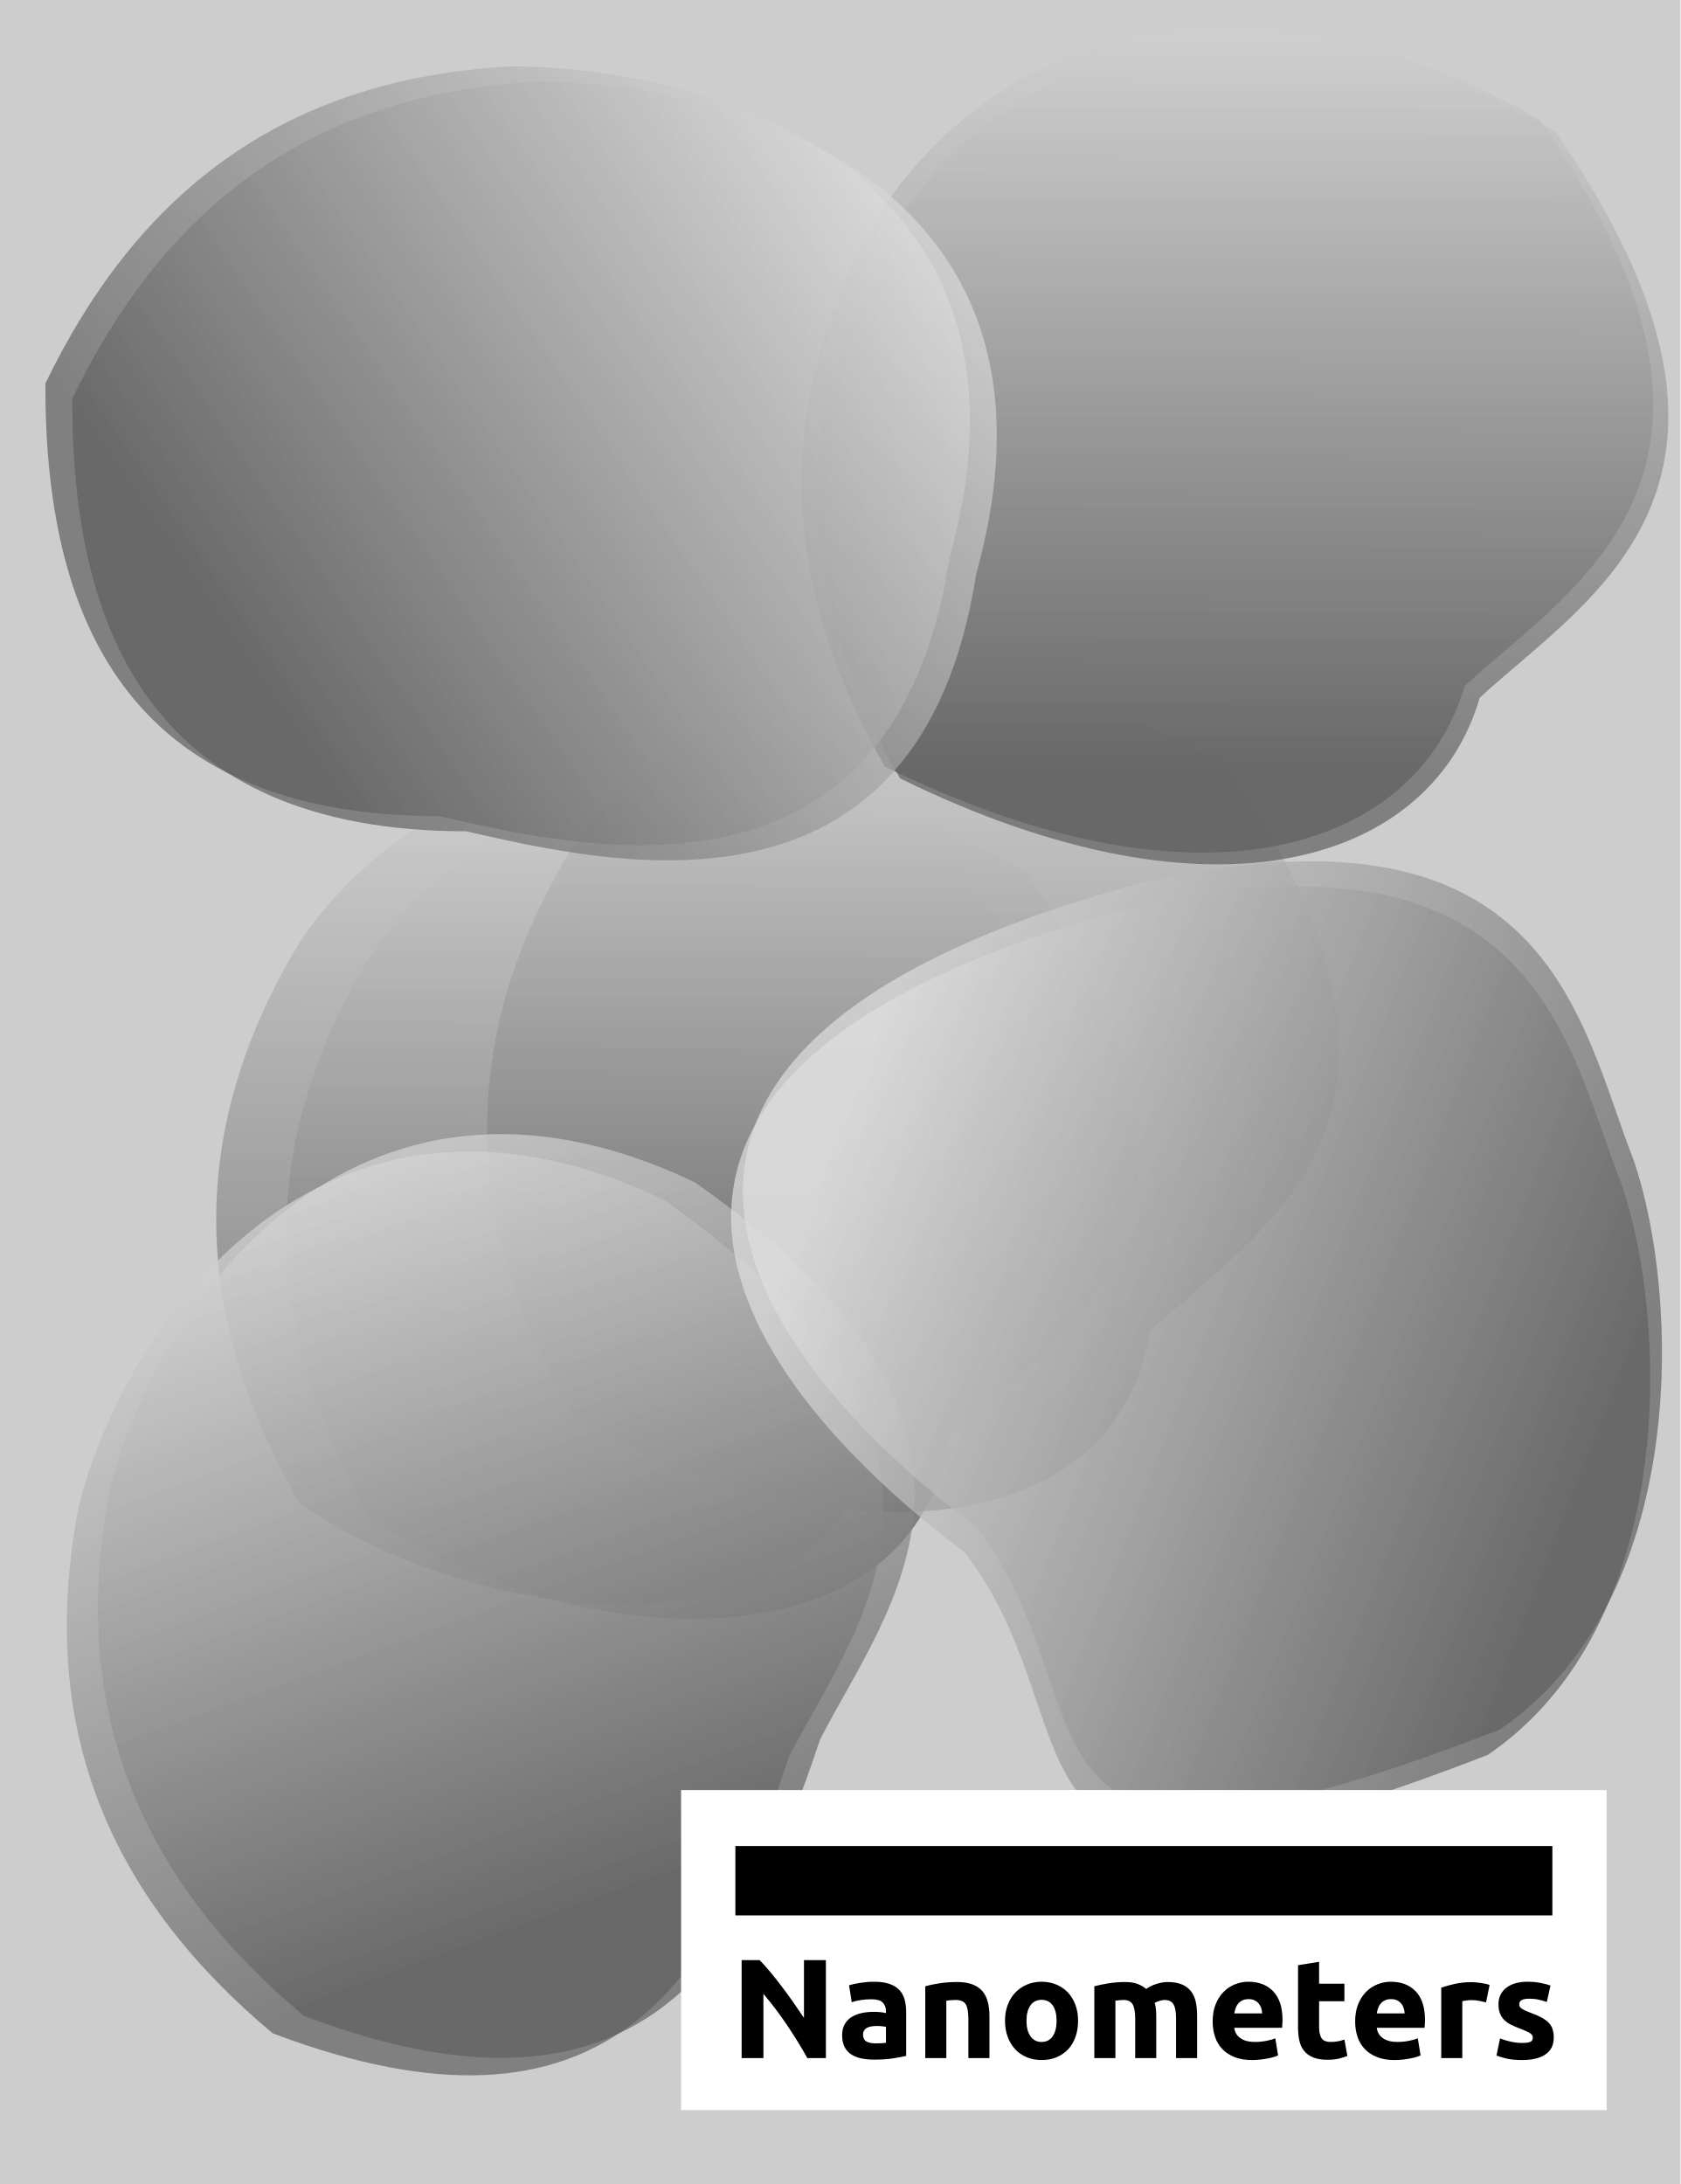
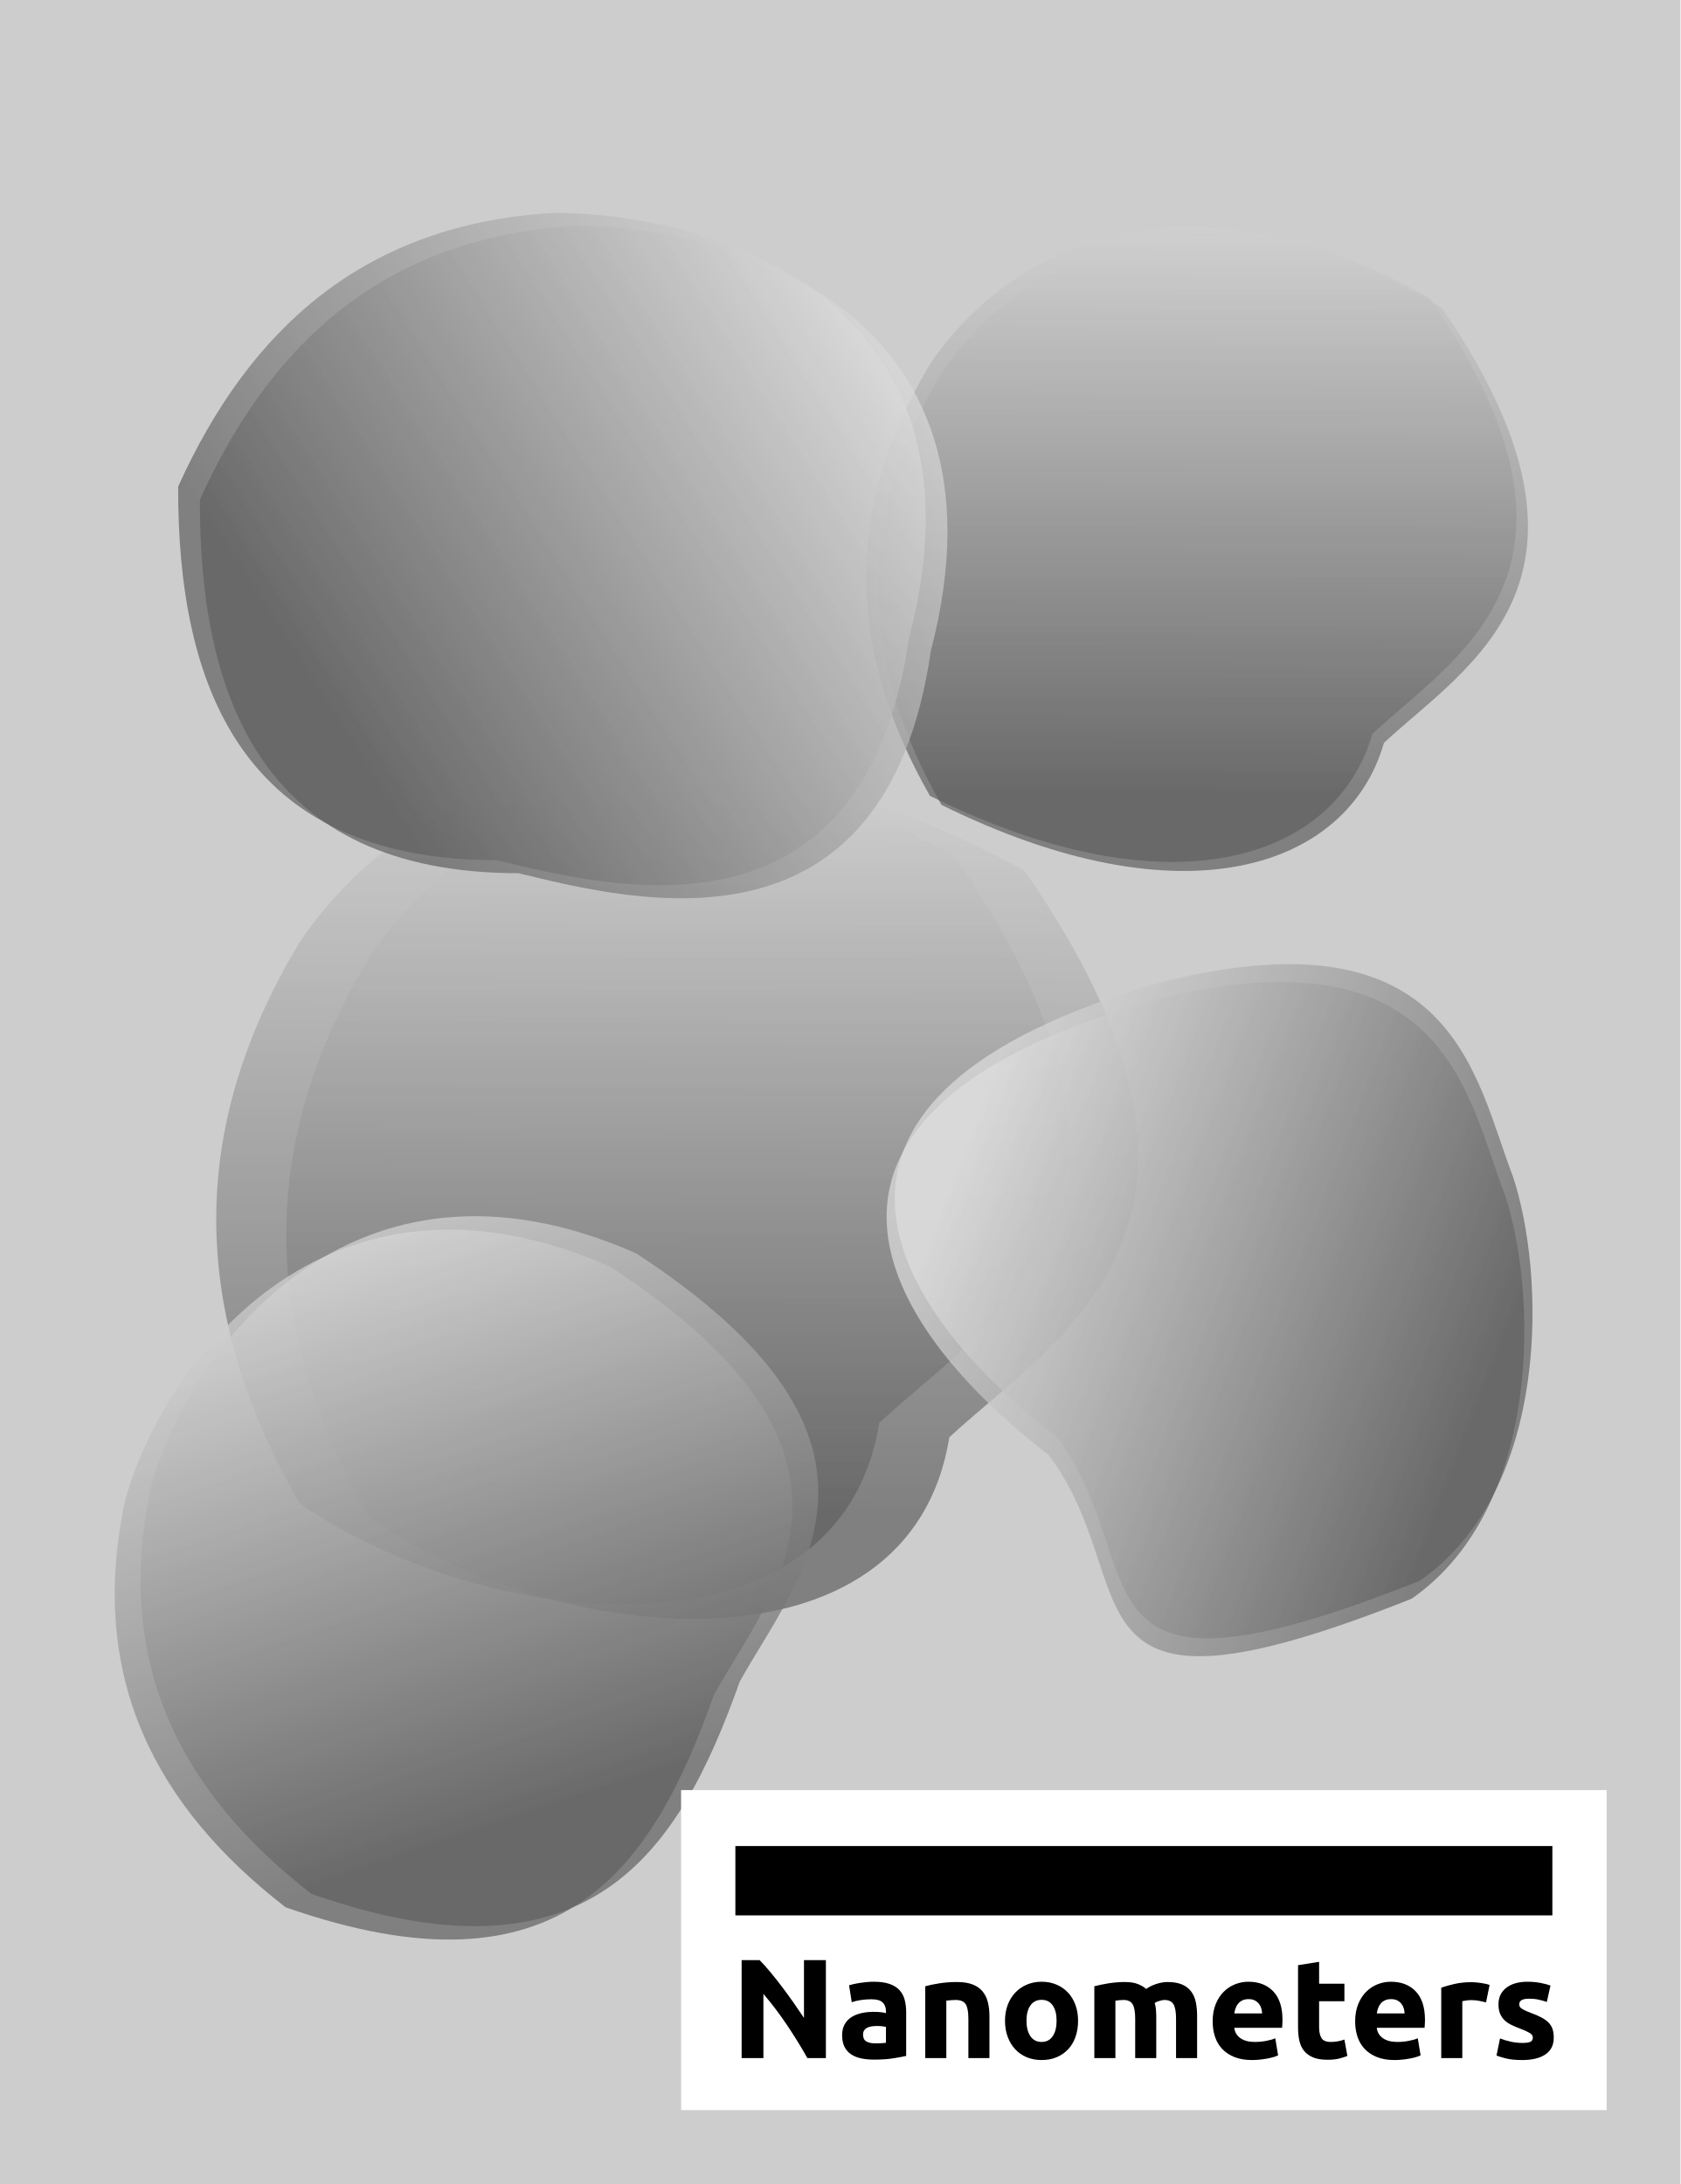
<svg xmlns="http://www.w3.org/2000/svg" viewBox="0 0 1000 1300" text-rendering="geometricPrecision" shape-rendering="geometricPrecision" style="white-space: pre;">
  <defs>
    <linearGradient id="Gradient-0" x1="182" y1="-161" x2="180.457" y2="334" gradientUnits="userSpaceOnUse">
      <stop offset="0" stop-color="#dedede" />
      <stop offset="1" stop-color="#5f5f5f" />
    </linearGradient>
  </defs>
  <rect width="1000" height="1300" fill="#cdcdcd" stroke="none" transform="translate(648.73,707.138) translate(-648.73,-707.138)" />
  <g transform="translate(680.795,1160.78) translate(-275.419,-95.2458)" />
  <path fill="url(#Gradient-0)" opacity="0.7" stroke="none" d="M0,0C60.068,-89.366,196.541,-159.53,390,-51C535.014,158.975,410.092,225.775,345,286C321.68,431.597,112.78,411.756,0,334C-60.176,229.064,-71.888,118.976,0,0Z" transform="translate(358.777,727.903) translate(-180.457,-167)" />
  <path fill="url(#Gradient-0)" opacity="0.7" stroke="none" d="M0,0C60.068,-89.366,196.541,-159.53,390,-51C535.014,158.975,410.092,225.775,345,286C321.68,431.597,112.78,411.756,0,334C-60.176,229.064,-71.888,118.976,0,0Z" transform="translate(400.466,736.511) translate(-180.457,-167)" />
-   <path fill="url(#Gradient-0)" opacity="0.7" stroke="none" d="M0,0C60.068,-89.366,196.541,-159.53,390,-51C535.014,158.975,410.092,225.775,345,286C321.68,431.597,112.78,411.756,0,334C-60.176,229.064,-71.888,118.976,0,0Z" transform="translate(520.066,673.043) translate(-180.457,-167)" />
-   <path fill="url(#Gradient-0)" opacity="0.7" stroke="none" d="M0,0C60.068,-89.366,196.541,-159.53,390,-51C535.014,158.975,410.092,225.775,345,286C317.107,382.5,189.582,427.028,0,334C-60.176,229.064,-71.888,118.976,0,0Z" transform="translate(716.127,296.332) translate(-180.457,-167)" />
-   <path fill="url(#Gradient-0)" opacity="0.7" stroke="none" d="M0,0C60.068,-89.366,196.541,-159.53,390,-51C535.014,158.975,410.092,225.775,345,286C317.107,382.5,189.582,427.028,0,334C-60.176,229.064,-71.888,118.976,0,0Z" transform="translate(707.127,289.332) translate(-180.457,-167)" />
-   <path fill="url(#Gradient-0)" opacity="0.7" stroke="none" d="M0,0C60.068,-89.366,230.982,-214.254,390,-51C535.014,158.975,410.092,225.775,345,286C258.334,395.179,161.197,473.914,0,334C-60.176,229.064,-71.888,118.976,0,0Z" transform="translate(273.882,991.216) rotate(-20.2234) translate(-180.457,-167)" />
-   <path fill="url(#Gradient-0)" opacity="0.7" stroke="none" d="M0,0C60.068,-89.366,230.982,-214.254,390,-51C535.014,158.975,410.092,225.775,345,286C258.334,395.179,161.197,473.914,0,334C-60.176,229.064,-71.888,118.976,0,0Z" transform="translate(292.433,980.834) rotate(-20.2234) translate(-180.457,-167)" />
-   <path fill="url(#Gradient-0)" opacity="0.7" stroke="none" d="M0,0C60.068,-89.366,230.243,-240.921,390,-51C549.643,98.879,410.092,225.775,345,286C238.814,441.138,112.78,411.756,0,334C-60.176,229.064,-71.888,118.976,0,0Z" transform="translate(282.76,291.821) rotate(55.6098) translate(-180.457,-167)" />
-   <path fill="url(#Gradient-0)" opacity="0.7" stroke="none" d="M0,0C60.068,-89.366,230.243,-240.921,390,-51C549.643,98.879,410.092,225.775,345,286C238.814,441.138,112.78,411.756,0,334C-60.176,229.064,-71.888,118.976,0,0Z" transform="translate(266.76,282.821) rotate(55.6098) translate(-180.457,-167)" />
-   <path fill="url(#Gradient-0)" opacity="0.7" stroke="none" d="M0,0C49.606,-175.736,174.511,-341.391,390,-51C535.014,158.975,410.092,225.775,345,286C279.52,341.048,112.78,411.756,0,334C-225.245,87.261,-71.888,118.976,0,0Z" transform="translate(801.919,801) rotate(-68.8234) translate(-180.457,-167)" />
-   <path fill="url(#Gradient-0)" opacity="0.7" stroke="none" d="M0,0C49.606,-175.736,174.511,-341.391,390,-51C535.014,158.975,410.092,225.775,345,286C279.52,341.048,112.78,411.756,0,334C-225.245,87.261,-71.888,118.976,0,0Z" transform="translate(794.919,816) rotate(-68.8234) translate(-180.457,-167)" />
+   <g transform="translate(712.482,326.817) scale(0.763385,0.769007) translate(-257.942,-249.172)">
+     <path fill="url(#Gradient-0)" opacity="0.7" stroke="none" d="M0,0C60.068,-89.366,196.541,-159.53,390,-51C535.014,158.975,410.092,225.775,345,286C317.107,382.5,189.582,427.028,0,334C-60.176,229.064,-71.888,118.976,0,0Z" transform="translate(239.078,280.179) translate(-180.457,-167)" />
+     <path fill="url(#Gradient-0)" opacity="0.7" stroke="none" d="M0,0C60.068,-89.366,196.541,-159.53,390,-51C535.014,158.975,410.092,225.775,345,286C317.107,382.5,189.582,427.028,0,334C-60.176,229.064,-71.888,118.976,0,0Z" transform="translate(230.078,273.179) translate(-180.457,-167)" />
+   </g>
+   <g transform="translate(207.469,886.205) scale(0.829853,0.768521) translate(-252.29,-280.131)">
+     <path fill="url(#Gradient-0)" opacity="0.7" stroke="none" d="M0,0C60.068,-89.366,230.982,-214.254,390,-51C535.014,158.975,410.092,225.775,345,286C258.334,395.179,161.197,473.914,0,334C-60.176,229.064,-71.888,118.976,0,0Z" transform="translate(318.703,385.142) rotate(-20.2234) translate(-180.457,-167)" />
+     <path fill="url(#Gradient-0)" opacity="0.7" stroke="none" d="M0,0C60.068,-89.366,230.982,-214.254,390,-51C535.014,158.975,410.092,225.775,345,286C258.334,395.179,161.197,473.914,0,334C-60.176,229.064,-71.888,118.976,0,0Z" transform="translate(337.254,374.76) rotate(-20.2234) translate(-180.457,-167)" />
+   </g>
+   <g transform="translate(269.949,226) scale(0.808629,0.863359) translate(-283.113,-236.268)">
+     <path fill="url(#Gradient-0)" opacity="0.7" stroke="none" d="M0,0C60.068,-89.366,230.243,-240.921,390,-51C549.643,98.879,410.092,225.775,345,286C238.814,441.138,112.78,411.756,0,334C-60.176,229.064,-71.888,118.976,0,0Z" transform="translate(336.145,373.525) rotate(55.6098) translate(-180.457,-167)" />
+     <path fill="url(#Gradient-0)" opacity="0.7" stroke="none" d="M0,0C60.068,-89.366,230.243,-240.921,390,-51C549.643,98.879,410.092,225.775,345,286C238.814,441.138,112.78,411.756,0,334C-60.176,229.064,-71.888,118.976,0,0Z" transform="translate(320.145,364.525) rotate(55.6098) translate(-180.457,-167)" />
+   </g>
+   <g transform="translate(651.317,704.86) scale(0.693924,0.710112) translate(-276.997,-290.079)">
+     <path fill="url(#Gradient-0)" opacity="0.7" stroke="none" d="M0,0C49.606,-175.736,174.511,-341.391,390,-51C535.014,158.975,410.092,225.775,345,286C279.52,341.048,112.78,411.756,0,334C-225.245,87.261,-71.888,118.976,0,0Z" transform="translate(465.576,393.989) rotate(-68.8234) translate(-180.457,-167)" />
+     <path fill="url(#Gradient-0)" opacity="0.7" stroke="none" d="M0,0C49.606,-175.736,174.511,-341.391,390,-51C535.014,158.975,410.092,225.775,345,286C279.52,341.048,112.78,411.756,0,334C-225.245,87.261,-71.888,118.976,0,0Z" transform="translate(458.576,408.989) rotate(-68.8234) translate(-180.457,-167)" />
+   </g>
  <rect width="347" height="120" fill="#ffffff" stroke="none" transform="translate(680.795,1148.87) scale(1.58743,1.58743) translate(-173.5,-52.5)" />
  <path d="M0,0L306.312,0" stroke="#000000" fill="none" stroke-linecap="butt" stroke-width="26" transform="translate(680.795,1119.47) scale(1.58743,1.58743) translate(-153.156,0)" />
  <path fill="#000000" stroke="none" d="M28.885,0C26.518,-4.205,23.956,-8.356,21.2,-12.455C18.444,-16.554,15.511,-20.423,12.402,-24.062L12.402,0L4.24,0L4.24,-36.729L10.971,-36.729C12.137,-35.563,13.427,-34.132,14.84,-32.436C16.253,-30.74,17.693,-28.929,19.16,-27.003C20.626,-25.078,22.083,-23.081,23.532,-21.015C24.981,-18.948,26.341,-16.96,27.613,-15.052L27.613,-36.729L35.828,-36.729L35.828,0ZM54.425,-5.512C55.203,-5.512,55.945,-5.53,56.651,-5.565C57.358,-5.6,57.923,-5.653,58.347,-5.724L58.347,-11.713C58.029,-11.784,57.553,-11.854,56.916,-11.925C56.281,-11.996,55.697,-12.031,55.167,-12.031C54.425,-12.031,53.728,-11.987,53.074,-11.899C52.42,-11.81,51.846,-11.642,51.352,-11.395C50.857,-11.148,50.468,-10.812,50.185,-10.388C49.903,-9.964,49.761,-9.434,49.761,-8.798C49.761,-7.561,50.177,-6.705,51.007,-6.228C51.837,-5.75,52.977,-5.512,54.425,-5.512ZM53.789,-28.62C56.121,-28.62,58.065,-28.355,59.62,-27.825C61.174,-27.295,62.42,-26.535,63.356,-25.546C64.292,-24.557,64.955,-23.355,65.344,-21.942C65.732,-20.529,65.927,-18.956,65.927,-17.225L65.927,-0.795C64.796,-0.548,63.224,-0.256,61.209,0.08C59.196,0.415,56.758,0.583,53.895,0.583C52.093,0.583,50.459,0.424,48.993,0.106C47.527,-0.212,46.264,-0.733,45.203,-1.458C44.144,-2.182,43.331,-3.127,42.766,-4.293C42.2,-5.459,41.917,-6.89,41.917,-8.586C41.917,-10.211,42.244,-11.589,42.898,-12.72C43.552,-13.851,44.426,-14.752,45.522,-15.423C46.617,-16.094,47.871,-16.58,49.285,-16.881C50.698,-17.181,52.164,-17.331,53.684,-17.331C54.708,-17.331,55.618,-17.287,56.413,-17.198C57.208,-17.11,57.853,-16.995,58.347,-16.854L58.347,-17.596C58.347,-18.939,57.941,-20.016,57.129,-20.829C56.316,-21.642,54.903,-22.048,52.889,-22.048C51.546,-22.048,50.221,-21.951,48.913,-21.756C47.606,-21.562,46.475,-21.288,45.522,-20.935L44.514,-27.295C44.974,-27.436,45.548,-27.587,46.237,-27.745C46.926,-27.904,47.677,-28.046,48.489,-28.169C49.302,-28.293,50.159,-28.399,51.06,-28.488C51.961,-28.576,52.871,-28.62,53.789,-28.62ZM73.085,-26.924C74.428,-27.313,76.159,-27.675,78.279,-28.011C80.399,-28.346,82.625,-28.514,84.957,-28.514C87.324,-28.514,89.294,-28.205,90.867,-27.587C92.439,-26.968,93.684,-26.094,94.603,-24.963C95.522,-23.832,96.175,-22.49,96.564,-20.935C96.953,-19.38,97.147,-17.649,97.147,-15.741L97.147,0L89.25,0L89.25,-14.787C89.25,-17.331,88.914,-19.133,88.243,-20.193C87.572,-21.253,86.317,-21.783,84.48,-21.783C83.915,-21.783,83.314,-21.756,82.678,-21.703C82.042,-21.651,81.477,-21.589,80.982,-21.518L80.982,0L73.085,0ZM130.38,-13.992C130.38,-11.801,130.062,-9.796,129.426,-7.976C128.79,-6.157,127.871,-4.602,126.67,-3.312C125.468,-2.023,124.029,-1.025,122.35,-0.318C120.672,0.389,118.79,0.742,116.706,0.742C114.656,0.742,112.793,0.389,111.114,-0.318C109.436,-1.025,107.996,-2.023,106.795,-3.312C105.593,-4.602,104.657,-6.157,103.986,-7.976C103.314,-9.796,102.979,-11.801,102.979,-13.992C102.979,-16.183,103.323,-18.179,104.012,-19.981C104.701,-21.783,105.655,-23.32,106.874,-24.592C108.093,-25.864,109.542,-26.853,111.22,-27.56C112.899,-28.267,114.727,-28.62,116.706,-28.62C118.72,-28.62,120.566,-28.267,122.244,-27.56C123.923,-26.853,125.362,-25.864,126.564,-24.592C127.765,-23.32,128.701,-21.783,129.373,-19.981C130.044,-18.179,130.38,-16.183,130.38,-13.992ZM122.324,-13.992C122.324,-16.43,121.838,-18.347,120.866,-19.742C119.895,-21.138,118.508,-21.836,116.706,-21.836C114.904,-21.836,113.508,-21.138,112.519,-19.742C111.529,-18.347,111.035,-16.43,111.035,-13.992C111.035,-11.554,111.529,-9.62,112.519,-8.188C113.508,-6.758,114.904,-6.042,116.706,-6.042C118.508,-6.042,119.895,-6.758,120.866,-8.188C121.838,-9.62,122.324,-11.554,122.324,-13.992ZM151.793,-14.787C151.793,-17.331,151.466,-19.133,150.812,-20.193C150.158,-21.253,149.037,-21.783,147.447,-21.783C146.952,-21.783,146.44,-21.756,145.91,-21.703C145.38,-21.651,144.867,-21.589,144.373,-21.518L144.373,0L136.476,0L136.476,-26.924C137.147,-27.101,137.933,-27.286,138.834,-27.48C139.735,-27.675,140.689,-27.852,141.696,-28.011C142.703,-28.169,143.737,-28.293,144.797,-28.381C145.857,-28.47,146.899,-28.514,147.924,-28.514C149.938,-28.514,151.572,-28.258,152.826,-27.745C154.08,-27.233,155.114,-26.624,155.927,-25.917C157.057,-26.73,158.356,-27.366,159.822,-27.825C161.288,-28.284,162.64,-28.514,163.877,-28.514C166.103,-28.514,167.931,-28.205,169.362,-27.587C170.793,-26.968,171.933,-26.094,172.781,-24.963C173.629,-23.832,174.212,-22.49,174.53,-20.935C174.848,-19.38,175.007,-17.649,175.007,-15.741L175.007,0L167.11,0L167.11,-14.787C167.11,-17.331,166.783,-19.133,166.129,-20.193C165.475,-21.253,164.354,-21.783,162.764,-21.783C162.34,-21.783,161.748,-21.677,160.988,-21.465C160.228,-21.253,159.601,-20.988,159.107,-20.67C159.354,-19.857,159.513,-19,159.584,-18.099C159.654,-17.198,159.69,-16.236,159.69,-15.211L159.69,0L151.793,0ZM180.838,-13.727C180.838,-16.2,181.218,-18.364,181.978,-20.22C182.737,-22.075,183.735,-23.62,184.972,-24.857C186.209,-26.094,187.631,-27.03,189.239,-27.666C190.846,-28.302,192.498,-28.62,194.194,-28.62C198.151,-28.62,201.278,-27.41,203.575,-24.989C205.872,-22.569,207.02,-19.009,207.02,-14.31C207.02,-13.851,207.002,-13.347,206.967,-12.8C206.932,-12.252,206.896,-11.766,206.861,-11.342L188.947,-11.342C189.124,-9.717,189.883,-8.427,191.226,-7.473C192.569,-6.519,194.371,-6.042,196.632,-6.042C198.081,-6.042,199.503,-6.175,200.899,-6.439C202.294,-6.705,203.434,-7.031,204.317,-7.42L205.377,-1.007C204.953,-0.795,204.388,-0.583,203.681,-0.371C202.974,-0.159,202.188,0.026,201.323,0.185C200.457,0.344,199.529,0.477,198.54,0.583C197.551,0.689,196.561,0.742,195.572,0.742C193.063,0.742,190.882,0.371,189.027,-0.371C187.172,-1.113,185.635,-2.129,184.416,-3.418C183.197,-4.708,182.296,-6.236,181.713,-8.003C181.13,-9.77,180.838,-11.678,180.838,-13.727ZM199.388,-16.748C199.353,-17.419,199.238,-18.073,199.044,-18.709C198.849,-19.345,198.549,-19.91,198.143,-20.405C197.736,-20.9,197.224,-21.306,196.606,-21.624C195.987,-21.942,195.219,-22.101,194.3,-22.101C193.417,-22.101,192.657,-21.951,192.021,-21.651C191.385,-21.35,190.855,-20.953,190.431,-20.458C190.007,-19.963,189.68,-19.389,189.451,-18.735C189.221,-18.082,189.053,-17.419,188.947,-16.748ZM212.851,-34.821L220.748,-36.093L220.748,-27.878L230.235,-27.878L230.235,-21.306L220.748,-21.306L220.748,-11.501C220.748,-9.84,221.04,-8.515,221.623,-7.526C222.206,-6.537,223.381,-6.042,225.147,-6.042C225.995,-6.042,226.87,-6.122,227.771,-6.28C228.672,-6.439,229.493,-6.66,230.235,-6.943L231.348,-0.795C230.394,-0.406,229.334,-0.071,228.168,0.212C227.002,0.495,225.571,0.636,223.875,0.636C221.72,0.636,219.936,0.344,218.522,-0.238C217.109,-0.822,215.978,-1.634,215.13,-2.676C214.282,-3.719,213.69,-4.982,213.355,-6.466C213.019,-7.95,212.851,-9.593,212.851,-11.395ZM234.26,-13.727C234.26,-16.2,234.64,-18.364,235.4,-20.22C236.159,-22.075,237.157,-23.62,238.394,-24.857C239.631,-26.094,241.053,-27.03,242.661,-27.666C244.268,-28.302,245.92,-28.62,247.616,-28.62C251.573,-28.62,254.7,-27.41,256.997,-24.989C259.294,-22.569,260.442,-19.009,260.442,-14.31C260.442,-13.851,260.424,-13.347,260.389,-12.8C260.354,-12.252,260.318,-11.766,260.283,-11.342L242.369,-11.342C242.546,-9.717,243.305,-8.427,244.648,-7.473C245.991,-6.519,247.793,-6.042,250.054,-6.042C251.503,-6.042,252.925,-6.175,254.32,-6.439C255.716,-6.705,256.856,-7.031,257.739,-7.42L258.799,-1.007C258.375,-0.795,257.81,-0.583,257.103,-0.371C256.396,-0.159,255.61,0.026,254.745,0.185C253.879,0.344,252.951,0.477,251.962,0.583C250.973,0.689,249.983,0.742,248.994,0.742C246.485,0.742,244.304,0.371,242.449,-0.371C240.594,-1.113,239.056,-2.129,237.837,-3.418C236.618,-4.708,235.718,-6.236,235.135,-8.003C234.551,-9.77,234.26,-11.678,234.26,-13.727ZM252.81,-16.748C252.775,-17.419,252.66,-18.073,252.465,-18.709C252.271,-19.345,251.971,-19.91,251.564,-20.405C251.158,-20.9,250.646,-21.306,250.027,-21.624C249.409,-21.942,248.641,-22.101,247.722,-22.101C246.839,-22.101,246.079,-21.951,245.443,-21.651C244.807,-21.35,244.277,-20.953,243.853,-20.458C243.429,-19.963,243.102,-19.389,242.872,-18.735C242.643,-18.082,242.475,-17.419,242.369,-16.748ZM283.339,-20.882C282.632,-21.059,281.802,-21.244,280.848,-21.439C279.894,-21.633,278.869,-21.73,277.774,-21.73C277.279,-21.73,276.688,-21.686,275.999,-21.598C275.31,-21.509,274.788,-21.412,274.435,-21.306L274.435,0L266.538,0L266.538,-26.394C267.951,-26.889,269.621,-27.357,271.547,-27.799C273.472,-28.24,275.619,-28.461,277.986,-28.461C278.41,-28.461,278.922,-28.434,279.523,-28.381C280.124,-28.328,280.724,-28.258,281.325,-28.169C281.926,-28.081,282.526,-27.975,283.127,-27.852C283.728,-27.728,284.24,-27.578,284.664,-27.401ZM296.901,-5.671C298.349,-5.671,299.374,-5.812,299.974,-6.095C300.575,-6.378,300.875,-6.925,300.875,-7.738C300.875,-8.374,300.487,-8.931,299.71,-9.408C298.932,-9.884,297.748,-10.423,296.159,-11.024C294.922,-11.483,293.8,-11.96,292.793,-12.455C291.786,-12.95,290.929,-13.541,290.223,-14.23C289.516,-14.919,288.968,-15.741,288.579,-16.695C288.191,-17.649,287.996,-18.797,287.996,-20.14C287.996,-22.755,288.968,-24.822,290.911,-26.341C292.855,-27.86,295.523,-28.62,298.914,-28.62C300.61,-28.62,302.236,-28.47,303.79,-28.169C305.345,-27.869,306.582,-27.542,307.5,-27.189L306.122,-21.041C305.204,-21.359,304.206,-21.642,303.128,-21.889C302.05,-22.136,300.84,-22.26,299.497,-22.26C297.024,-22.26,295.788,-21.571,295.788,-20.193C295.788,-19.875,295.841,-19.592,295.947,-19.345C296.053,-19.098,296.264,-18.859,296.582,-18.63C296.901,-18.4,297.333,-18.152,297.881,-17.887C298.429,-17.622,299.127,-17.331,299.974,-17.013C301.706,-16.377,303.137,-15.75,304.267,-15.132C305.398,-14.513,306.29,-13.842,306.944,-13.117C307.598,-12.393,308.057,-11.589,308.322,-10.706C308.587,-9.823,308.72,-8.798,308.72,-7.632C308.72,-4.876,307.686,-2.791,305.619,-1.378C303.552,0.035,300.628,0.742,296.848,0.742C294.374,0.742,292.316,0.53,290.673,0.106C289.03,-0.318,287.89,-0.671,287.254,-0.954L288.579,-7.367C289.922,-6.837,291.3,-6.422,292.714,-6.122C294.127,-5.821,295.523,-5.671,296.901,-5.671Z" fill-rule="nonzero" transform="translate(677.795,1195.87) scale(1.58743,1.58743) translate(-153.156,18.374)" />
</svg>
